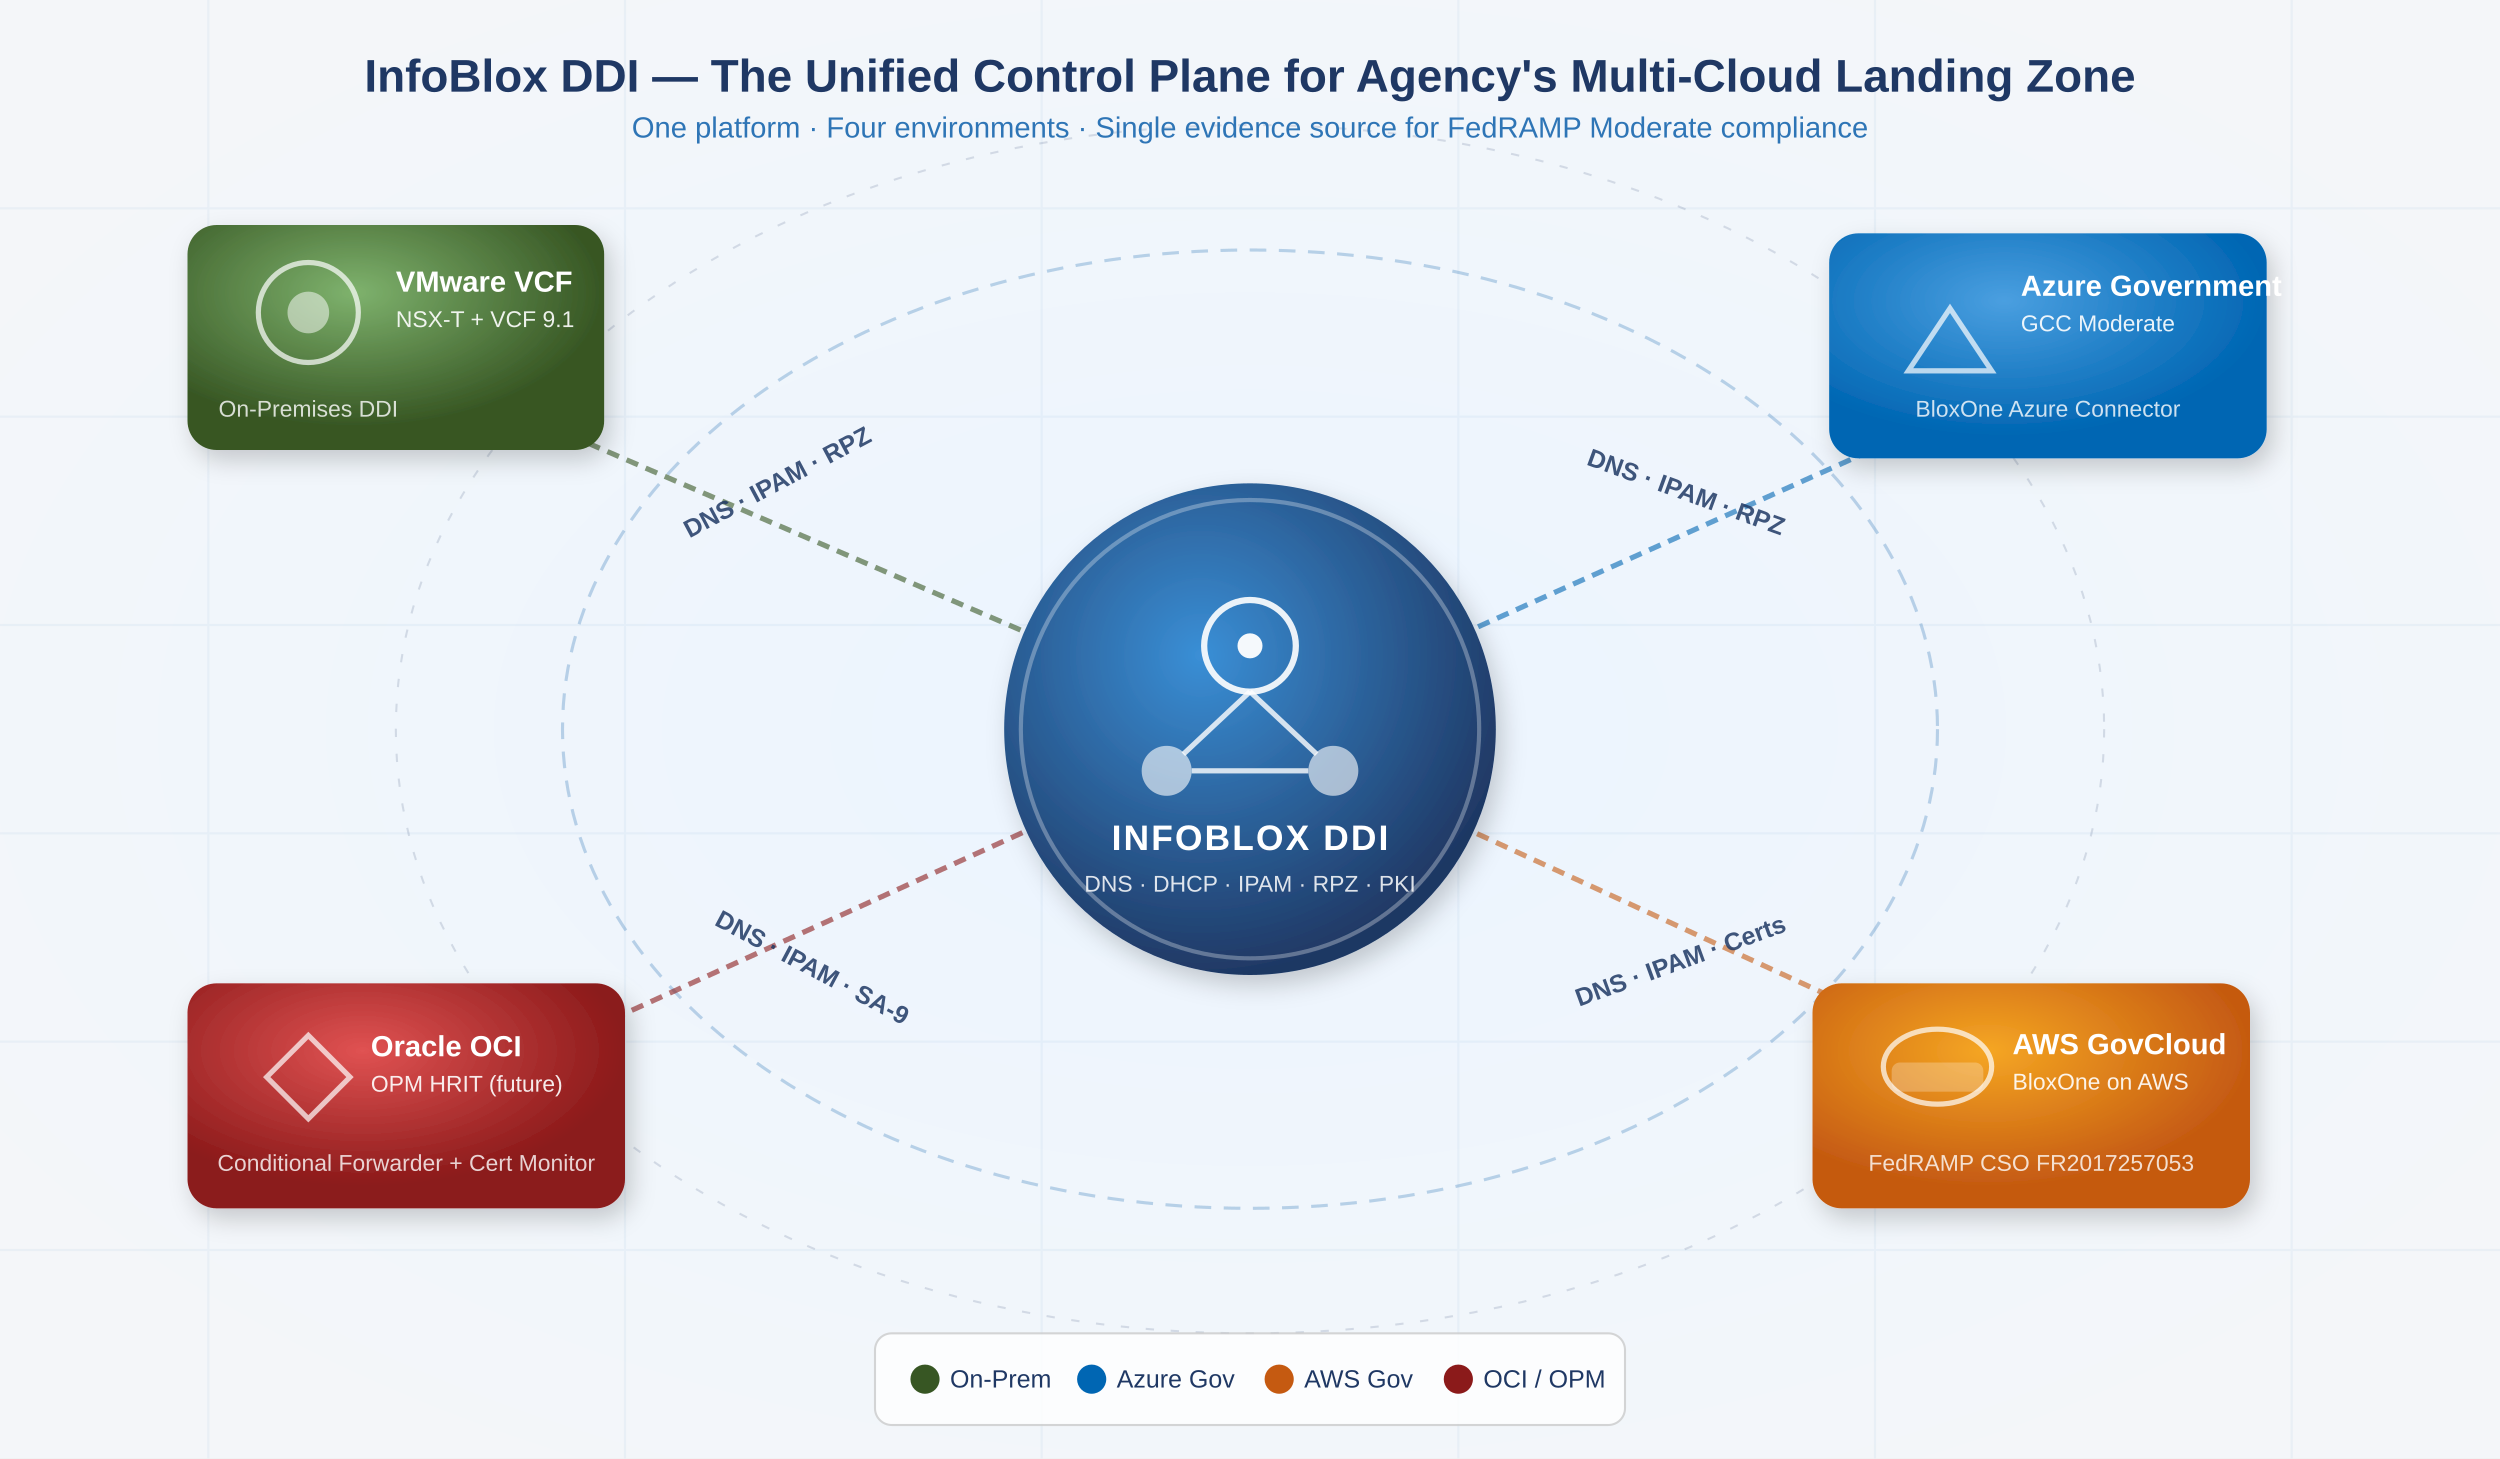
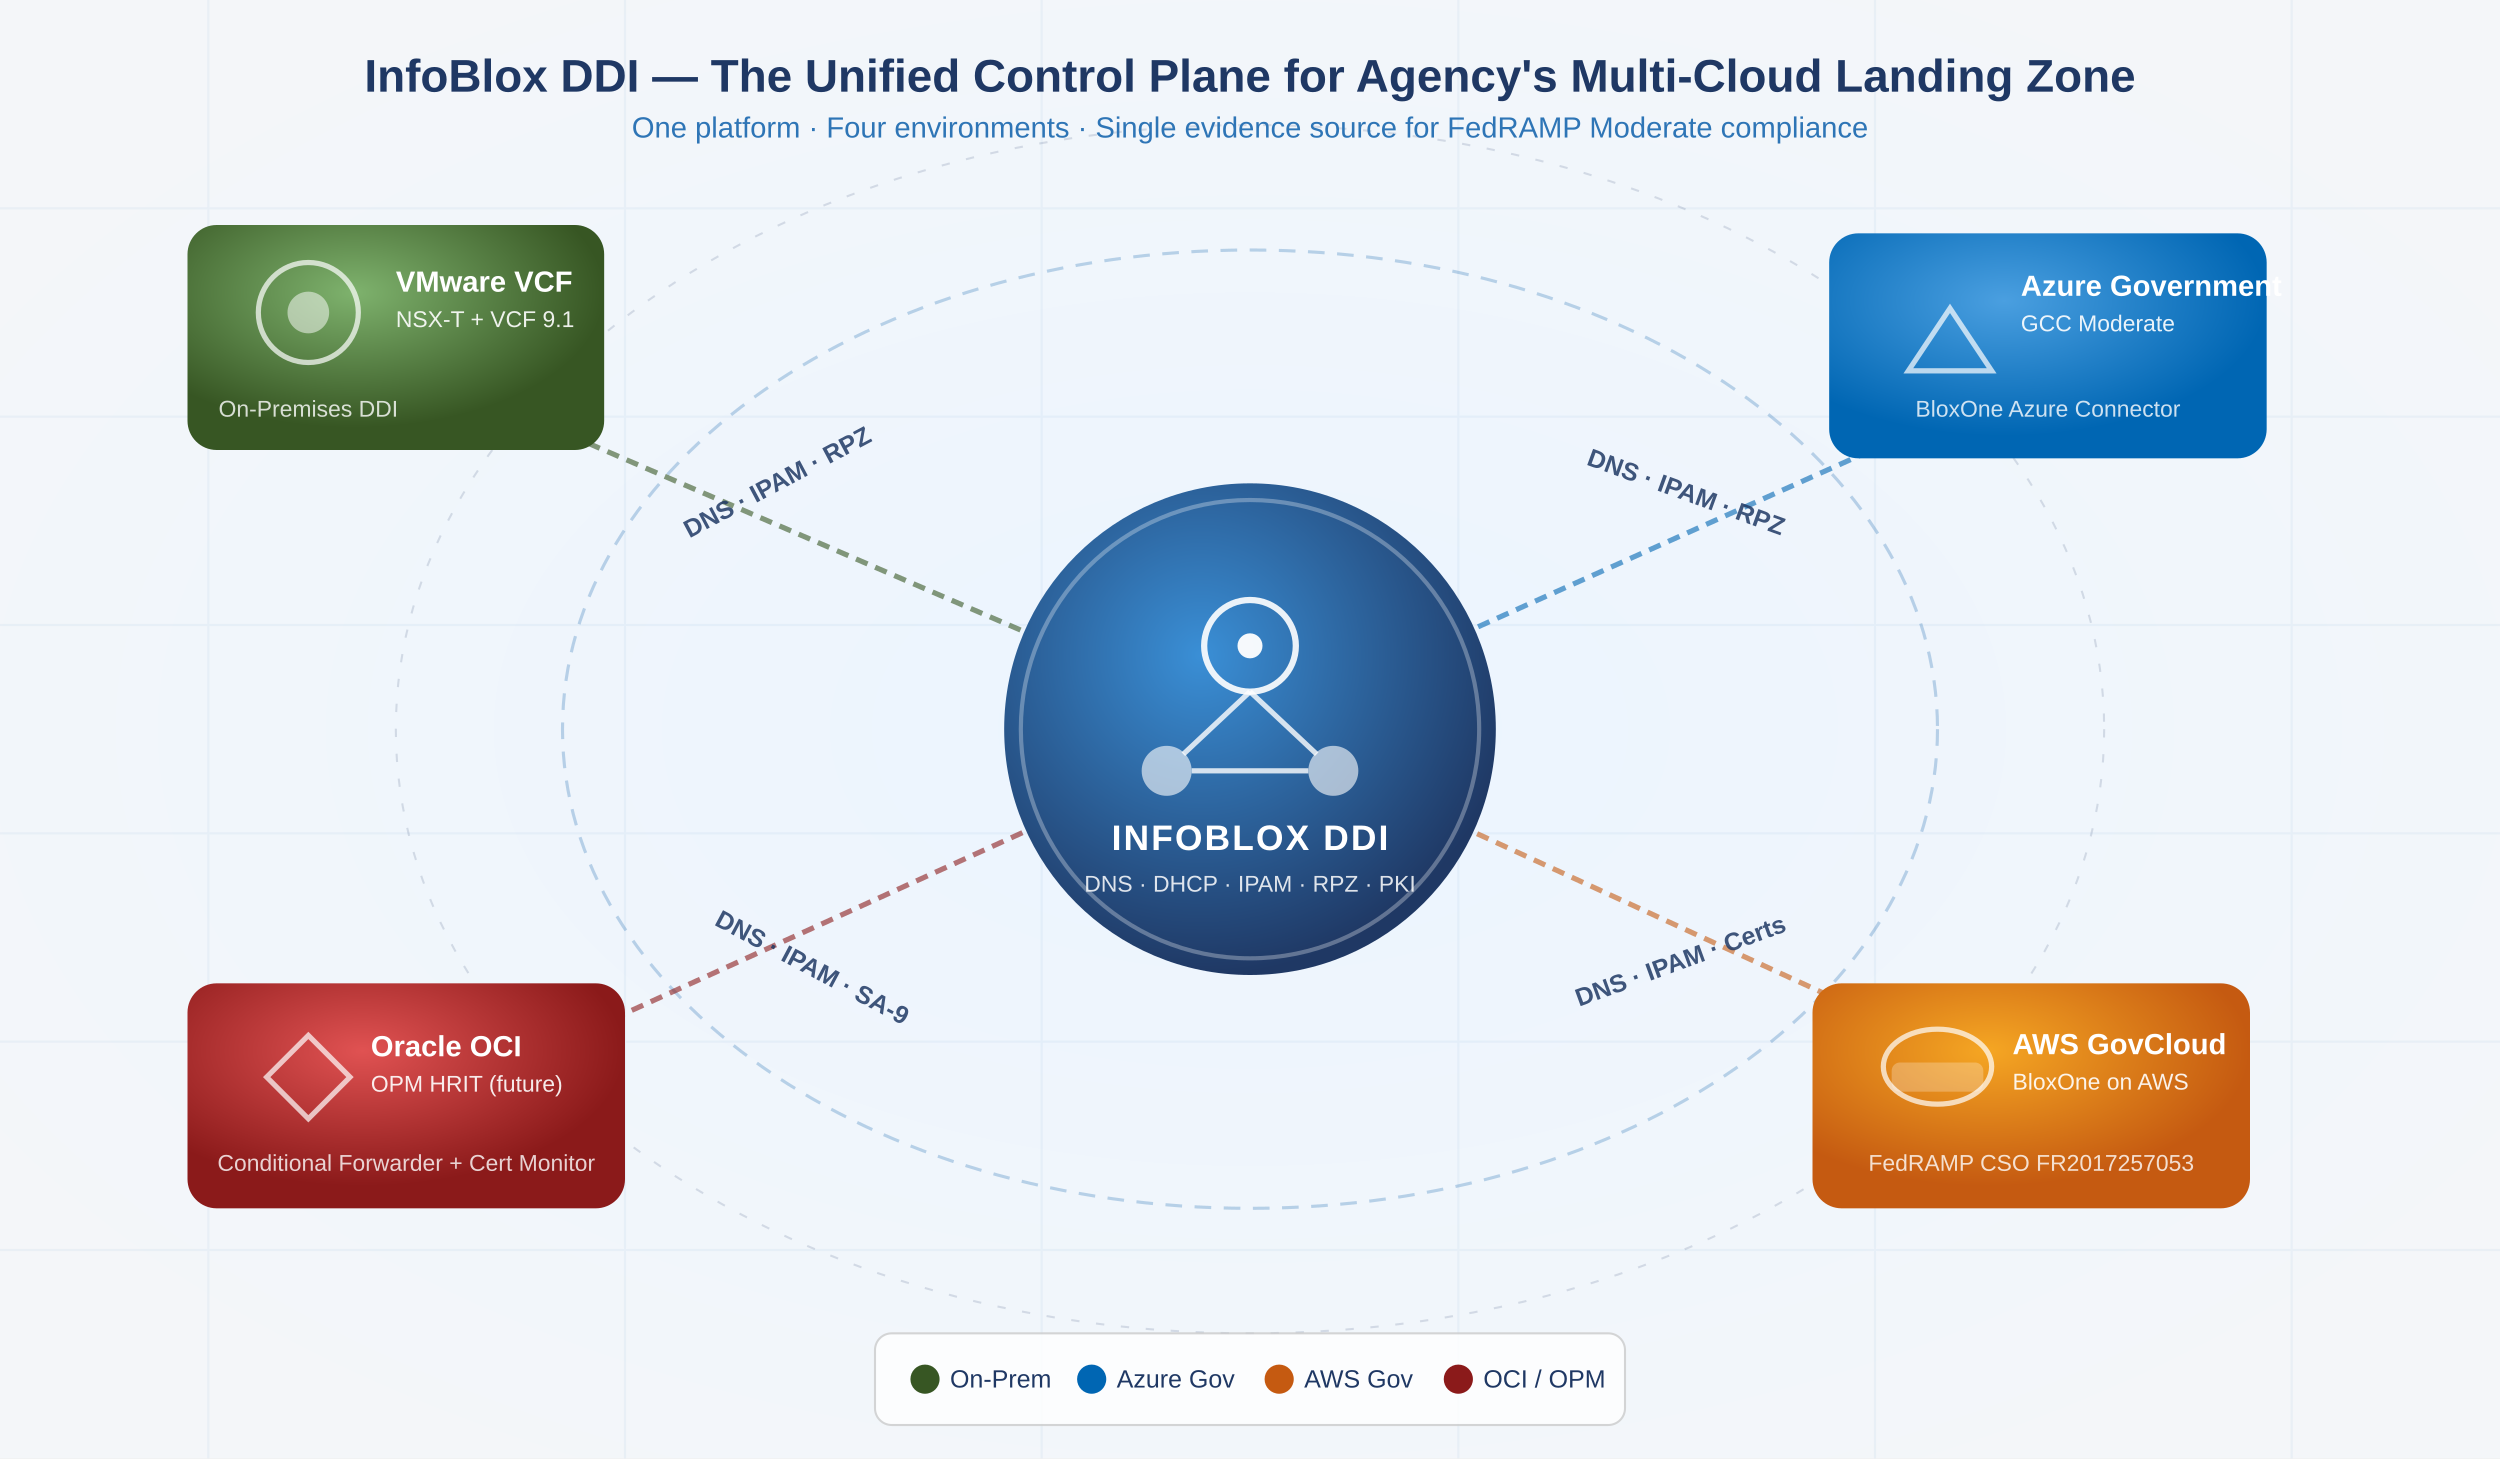
<svg xmlns="http://www.w3.org/2000/svg" viewBox="0 0 1200 700" font-family="Arial,sans-serif">
  <defs>
    <radialGradient id="bg" cx="50%" cy="50%" r="60%">
      <stop offset="0%" stop-color="#EBF5FF" />
      <stop offset="100%" stop-color="#F4F6F9" />
    </radialGradient>
    <radialGradient id="hub" cx="40%" cy="35%" r="65%">
      <stop offset="0%" stop-color="#3A8FD6" />
      <stop offset="100%" stop-color="#1F3864" />
    </radialGradient>
    <radialGradient id="vmw" cx="40%" cy="30%" r="60%">
      <stop offset="0%" stop-color="#7EB26D" />
      <stop offset="100%" stop-color="#375623" />
    </radialGradient>
    <radialGradient id="azr" cx="40%" cy="30%" r="60%">
      <stop offset="0%" stop-color="#4A9FE0" />
      <stop offset="100%" stop-color="#0066B3" />
    </radialGradient>
    <radialGradient id="aws" cx="40%" cy="30%" r="60%">
      <stop offset="0%" stop-color="#F5A623" />
      <stop offset="100%" stop-color="#C55A11" />
    </radialGradient>
    <radialGradient id="oci" cx="40%" cy="30%" r="60%">
      <stop offset="0%" stop-color="#E05252" />
      <stop offset="100%" stop-color="#8B1A1A" />
    </radialGradient>
-     <filter id="shadow" x="-20%" y="-20%" width="140%" height="140%">
-       <feDropShadow dx="3" dy="5" stdDeviation="6" flood-color="#00000030" />
-     </filter>
-     <filter id="glow" x="-30%" y="-30%" width="160%" height="160%">
-       <feGaussianBlur stdDeviation="8" result="blur" />
-       <feMerge>
-         <feMergeNode in="blur" />
-         <feMergeNode in="SourceGraphic" />
-       </feMerge>
-     </filter>
    <marker id="arr" markerWidth="10" markerHeight="7" refX="9" refY="3.5" orient="auto">
      <polygon points="0 0, 10 3.5, 0 7" fill="#2E75B6" opacity="0.7" />
    </marker>
    <marker id="arr2" markerWidth="10" markerHeight="7" refX="9" refY="3.5" orient="auto">
      <polygon points="0 0, 10 3.5, 0 7" fill="#2E75B6" opacity="0.7" />
    </marker>
  </defs>
  <rect width="1200" height="700" fill="url(#bg)" />
  <g opacity="0.06" stroke="#2E75B6" stroke-width="1">
    <line x1="0" y1="100" x2="1200" y2="100" />
    <line x1="0" y1="200" x2="1200" y2="200" />
    <line x1="0" y1="300" x2="1200" y2="300" />
    <line x1="0" y1="400" x2="1200" y2="400" />
    <line x1="0" y1="500" x2="1200" y2="500" />
    <line x1="0" y1="600" x2="1200" y2="600" />
    <line x1="100" y1="0" x2="100" y2="700" />
    <line x1="300" y1="0" x2="300" y2="700" />
    <line x1="500" y1="0" x2="500" y2="700" />
    <line x1="700" y1="0" x2="700" y2="700" />
    <line x1="900" y1="0" x2="900" y2="700" />
    <line x1="1100" y1="0" x2="1100" y2="700" />
  </g>
  <ellipse cx="600" cy="350" rx="330" ry="230" fill="none" stroke="#2E75B6" stroke-width="1.5" stroke-dasharray="8,6" opacity="0.3" />
  <ellipse cx="600" cy="350" rx="410" ry="290" fill="none" stroke="#1F3864" stroke-width="1" stroke-dasharray="4,8" opacity="0.15" />
  <line x1="600" y1="350" x2="225" y2="188" stroke="#375623" stroke-width="2.5" stroke-dasharray="6,4" opacity="0.6" marker-end="url(#arr)" />
  <line x1="600" y1="350" x2="952" y2="192" stroke="#0066B3" stroke-width="2.5" stroke-dasharray="6,4" opacity="0.6" marker-end="url(#arr)" />
  <line x1="600" y1="350" x2="952" y2="512" stroke="#C55A11" stroke-width="2.5" stroke-dasharray="6,4" opacity="0.6" marker-end="url(#arr)" />
  <line x1="600" y1="350" x2="235" y2="516" stroke="#8B1A1A" stroke-width="2.5" stroke-dasharray="6,4" opacity="0.6" marker-end="url(#arr)" />
  <g font-size="12" fill="#1F3864" font-weight="bold" opacity="0.85">
    <text x="375" y="235" text-anchor="middle" transform="rotate(-28,375,235)">DNS · IPAM · RPZ</text>
    <text x="808" y="240" text-anchor="middle" transform="rotate(20,808,240)">DNS · IPAM · RPZ</text>
    <text x="808" y="465" text-anchor="middle" transform="rotate(-20,808,465)">DNS · IPAM · Certs</text>
    <text x="388" y="468" text-anchor="middle" transform="rotate(28,388,468)">DNS · IPAM · SA-9</text>
  </g>
-   <g filter="url(#shadow)">
+   <g>
    <circle cx="600" cy="350" r="118" fill="url(#hub)" />
    <circle cx="600" cy="350" r="110" fill="none" stroke="white" stroke-width="2" opacity="0.3" />
  </g>
  <circle cx="600" cy="310" r="22" fill="none" stroke="white" stroke-width="3" opacity="0.9" />
  <circle cx="560" cy="370" r="12" fill="white" opacity="0.6" />
  <circle cx="640" cy="370" r="12" fill="white" opacity="0.6" />
  <circle cx="600" cy="310" r="6" fill="white" opacity="0.95" />
  <line x1="600" y1="332" x2="568" y2="362" stroke="white" stroke-width="2.5" opacity="0.8" />
  <line x1="600" y1="332" x2="632" y2="362" stroke="white" stroke-width="2.5" opacity="0.8" />
  <line x1="572" y1="370" x2="628" y2="370" stroke="white" stroke-width="2.5" opacity="0.8" />
  <text x="600" y="408" text-anchor="middle" fill="white" font-size="17" font-weight="bold" letter-spacing="1">INFOBLOX DDI</text>
  <text x="600" y="428" text-anchor="middle" fill="white" font-size="11" opacity="0.85">DNS · DHCP · IPAM · RPZ · PKI</text>
-   <g filter="url(#shadow)">
+   <g>
    <rect x="90" y="108" width="200" height="108" rx="14" fill="url(#vmw)" />
  </g>
  <circle cx="148" cy="150" r="24" fill="none" stroke="white" stroke-width="2.5" opacity="0.7" />
  <circle cx="148" cy="150" r="10" fill="white" opacity="0.5" />
  <text x="190" y="140" fill="white" font-size="14" font-weight="bold">VMware VCF</text>
  <text x="190" y="157" fill="white" font-size="11" opacity="0.9">NSX-T + VCF 9.1</text>
  <text x="148" y="200" text-anchor="middle" fill="white" font-size="11" opacity="0.8">On-Premises DDI</text>
-   <g filter="url(#shadow)">
+   <g>
    <rect x="878" y="112" width="210" height="108" rx="14" fill="url(#azr)" />
  </g>
  <polygon points="936,148 956,178 916,178" fill="none" stroke="white" stroke-width="2.5" opacity="0.7" />
  <text x="970" y="142" fill="white" font-size="14" font-weight="bold">Azure Government</text>
  <text x="970" y="159" fill="white" font-size="11" opacity="0.9">GCC Moderate</text>
  <text x="983" y="200" text-anchor="middle" fill="white" font-size="11" opacity="0.8">BloxOne Azure Connector</text>
-   <g filter="url(#shadow)">
+   <g>
    <rect x="870" y="472" width="210" height="108" rx="14" fill="url(#aws)" />
  </g>
  <ellipse cx="930" cy="512" rx="26" ry="18" fill="none" stroke="white" stroke-width="2.5" opacity="0.7" />
  <rect x="908" y="510" width="44" height="14" rx="4" fill="white" opacity="0.25" />
  <text x="966" y="506" fill="white" font-size="14" font-weight="bold">AWS GovCloud</text>
  <text x="966" y="523" fill="white" font-size="11" opacity="0.9">BloxOne on AWS</text>
  <text x="975" y="562" text-anchor="middle" fill="white" font-size="11" opacity="0.8">FedRAMP CSO FR2017257053</text>
-   <g filter="url(#shadow)">
+   <g>
    <rect x="90" y="472" width="210" height="108" rx="14" fill="url(#oci)" />
  </g>
  <polygon points="148,497 168,517 148,537 128,517" fill="none" stroke="white" stroke-width="2.5" opacity="0.7" />
  <text x="178" y="507" fill="white" font-size="14" font-weight="bold">Oracle OCI</text>
  <text x="178" y="524" fill="white" font-size="11" opacity="0.9">OPM HRIT (future)</text>
  <text x="195" y="562" text-anchor="middle" fill="white" font-size="11" opacity="0.8">Conditional Forwarder + Cert Monitor</text>
  <text x="600" y="44" text-anchor="middle" fill="#1F3864" font-size="22" font-weight="bold">InfoBlox DDI — The Unified Control Plane for Agency's Multi-Cloud Landing Zone</text>
  <text x="600" y="66" text-anchor="middle" fill="#2E75B6" font-size="14">One platform · Four environments · Single evidence source for FedRAMP Moderate compliance</text>
  <rect x="420" y="640" width="360" height="44" rx="8" fill="white" opacity="0.8" stroke="#CCCCCC" stroke-width="1" />
  <circle cx="444" cy="662" r="7" fill="#375623" />
  <text x="456" y="666" fill="#1F3864" font-size="12">On-Prem</text>
  <circle cx="524" cy="662" r="7" fill="#0066B3" />
  <text x="536" y="666" fill="#1F3864" font-size="12">Azure Gov</text>
  <circle cx="614" cy="662" r="7" fill="#C55A11" />
  <text x="626" y="666" fill="#1F3864" font-size="12">AWS Gov</text>
  <circle cx="700" cy="662" r="7" fill="#8B1A1A" />
  <text x="712" y="666" fill="#1F3864" font-size="12">OCI / OPM</text>
</svg>
